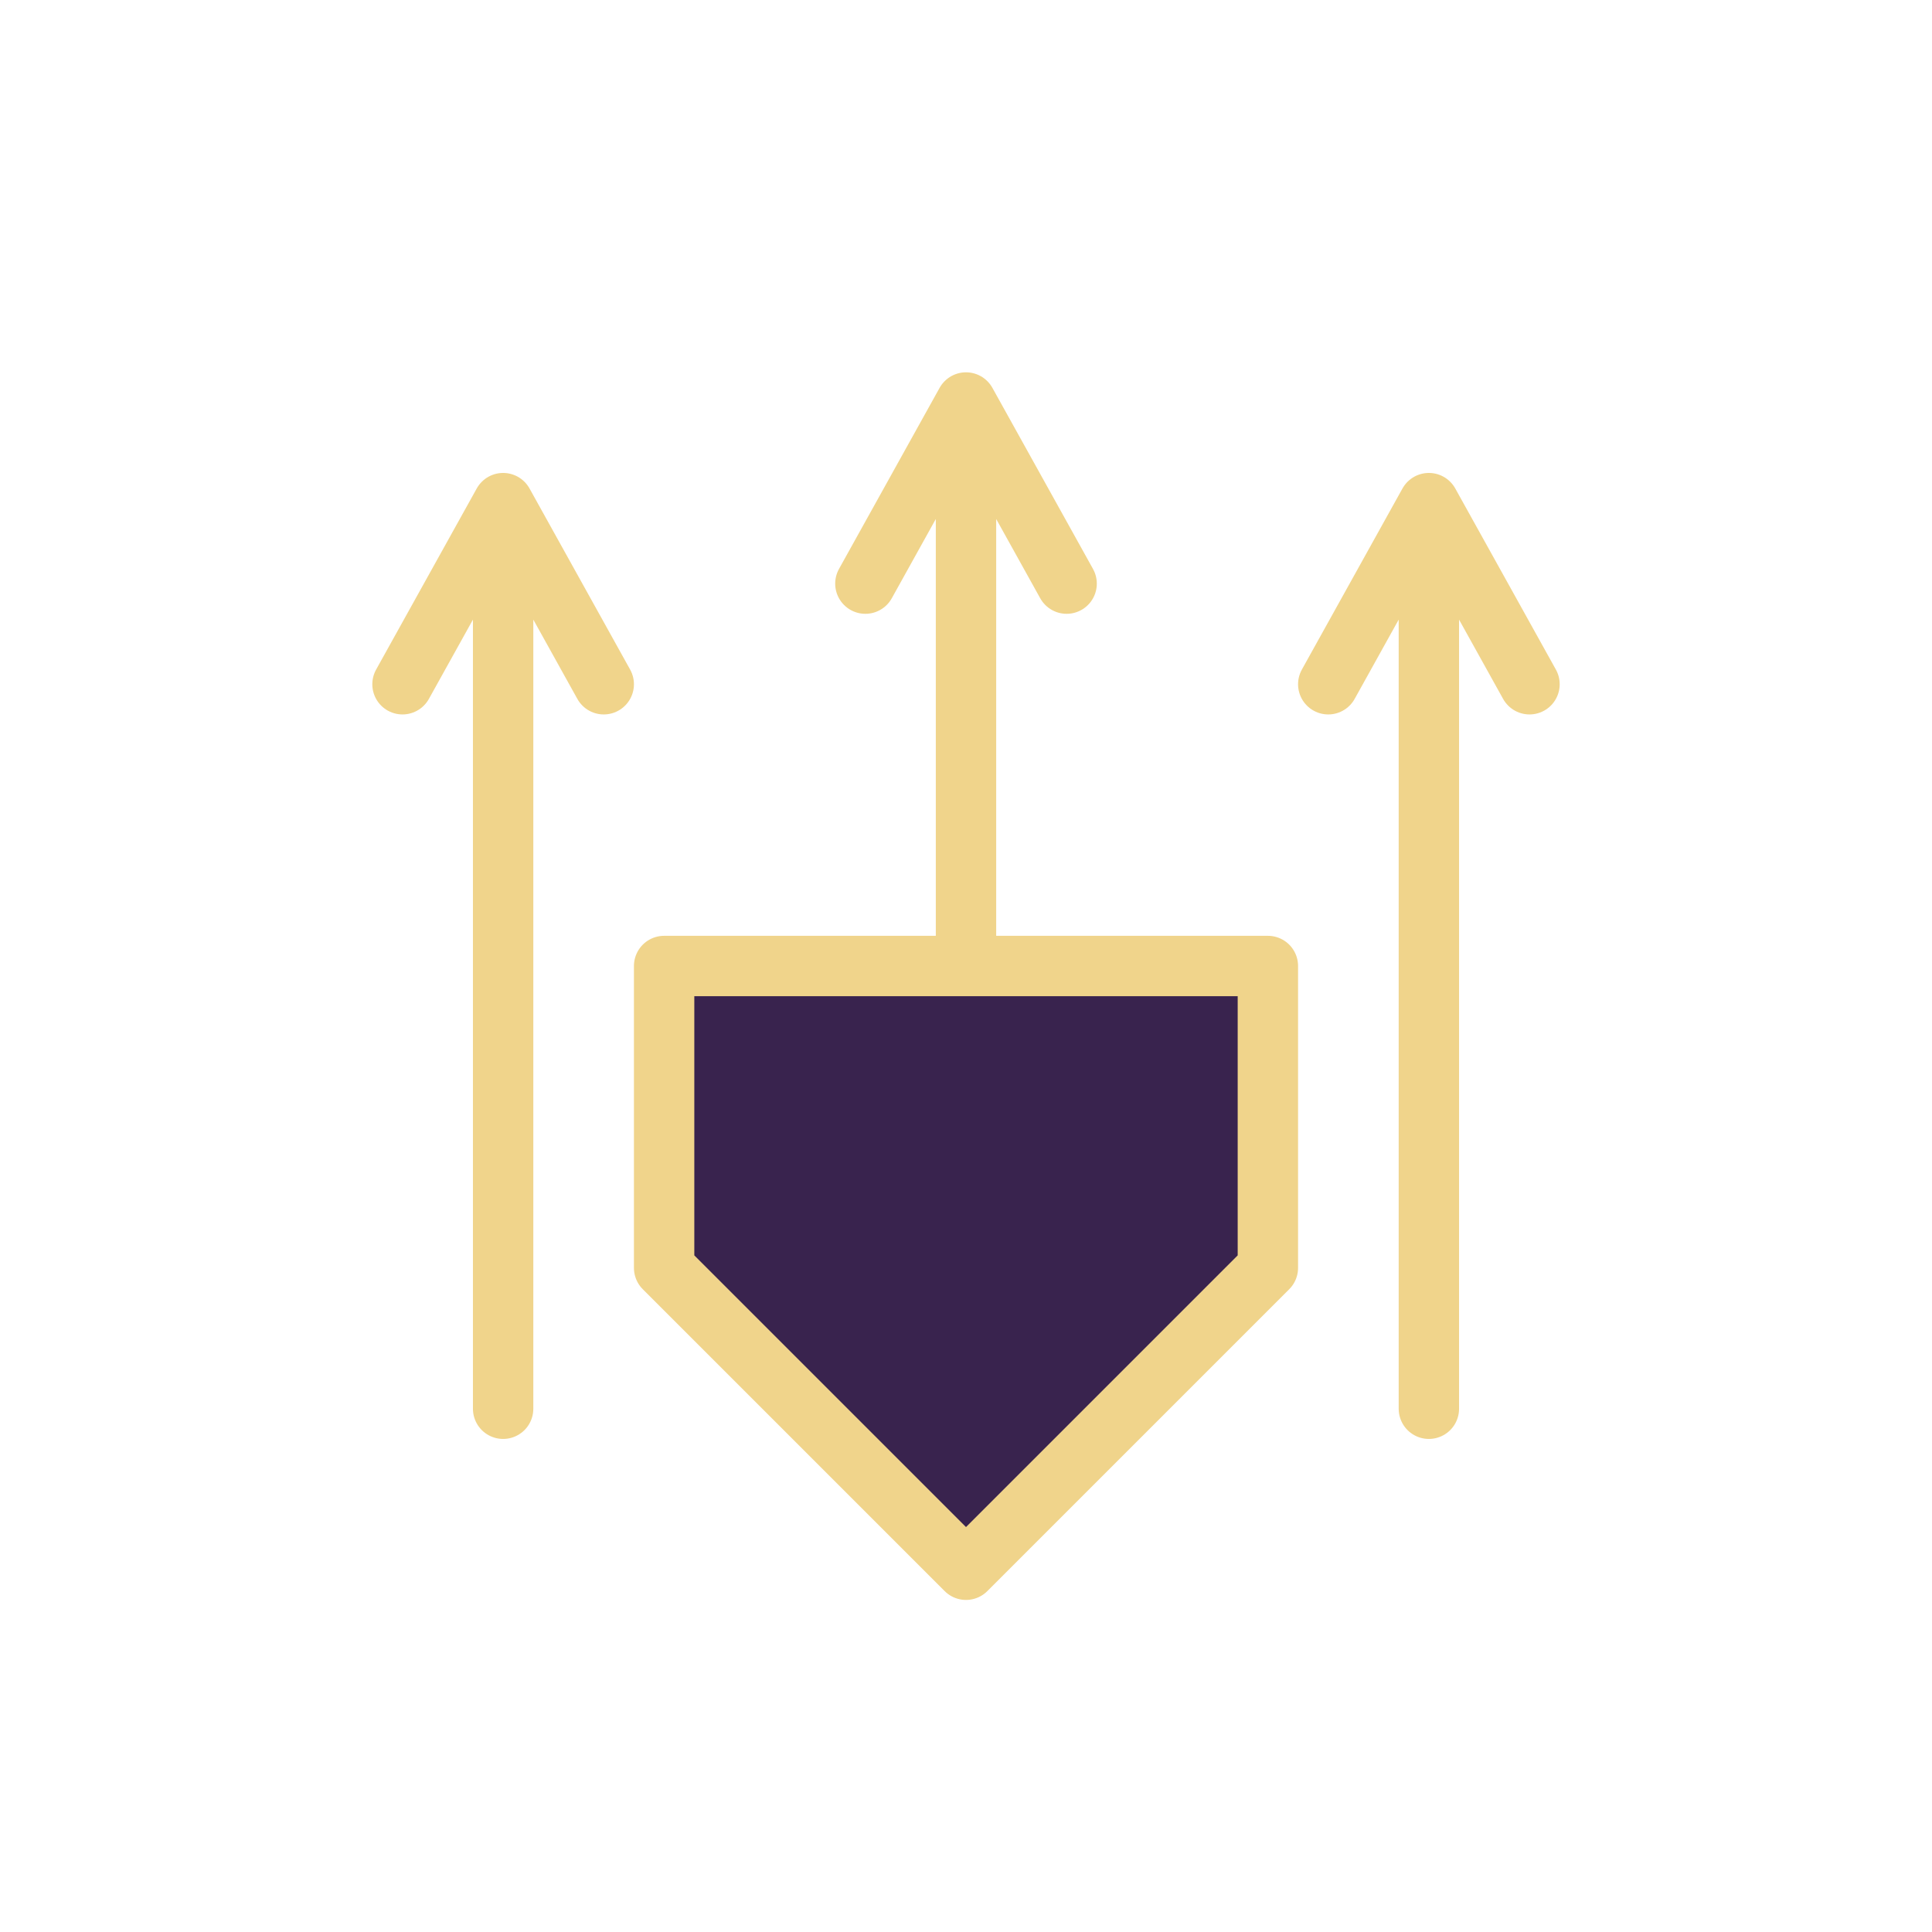
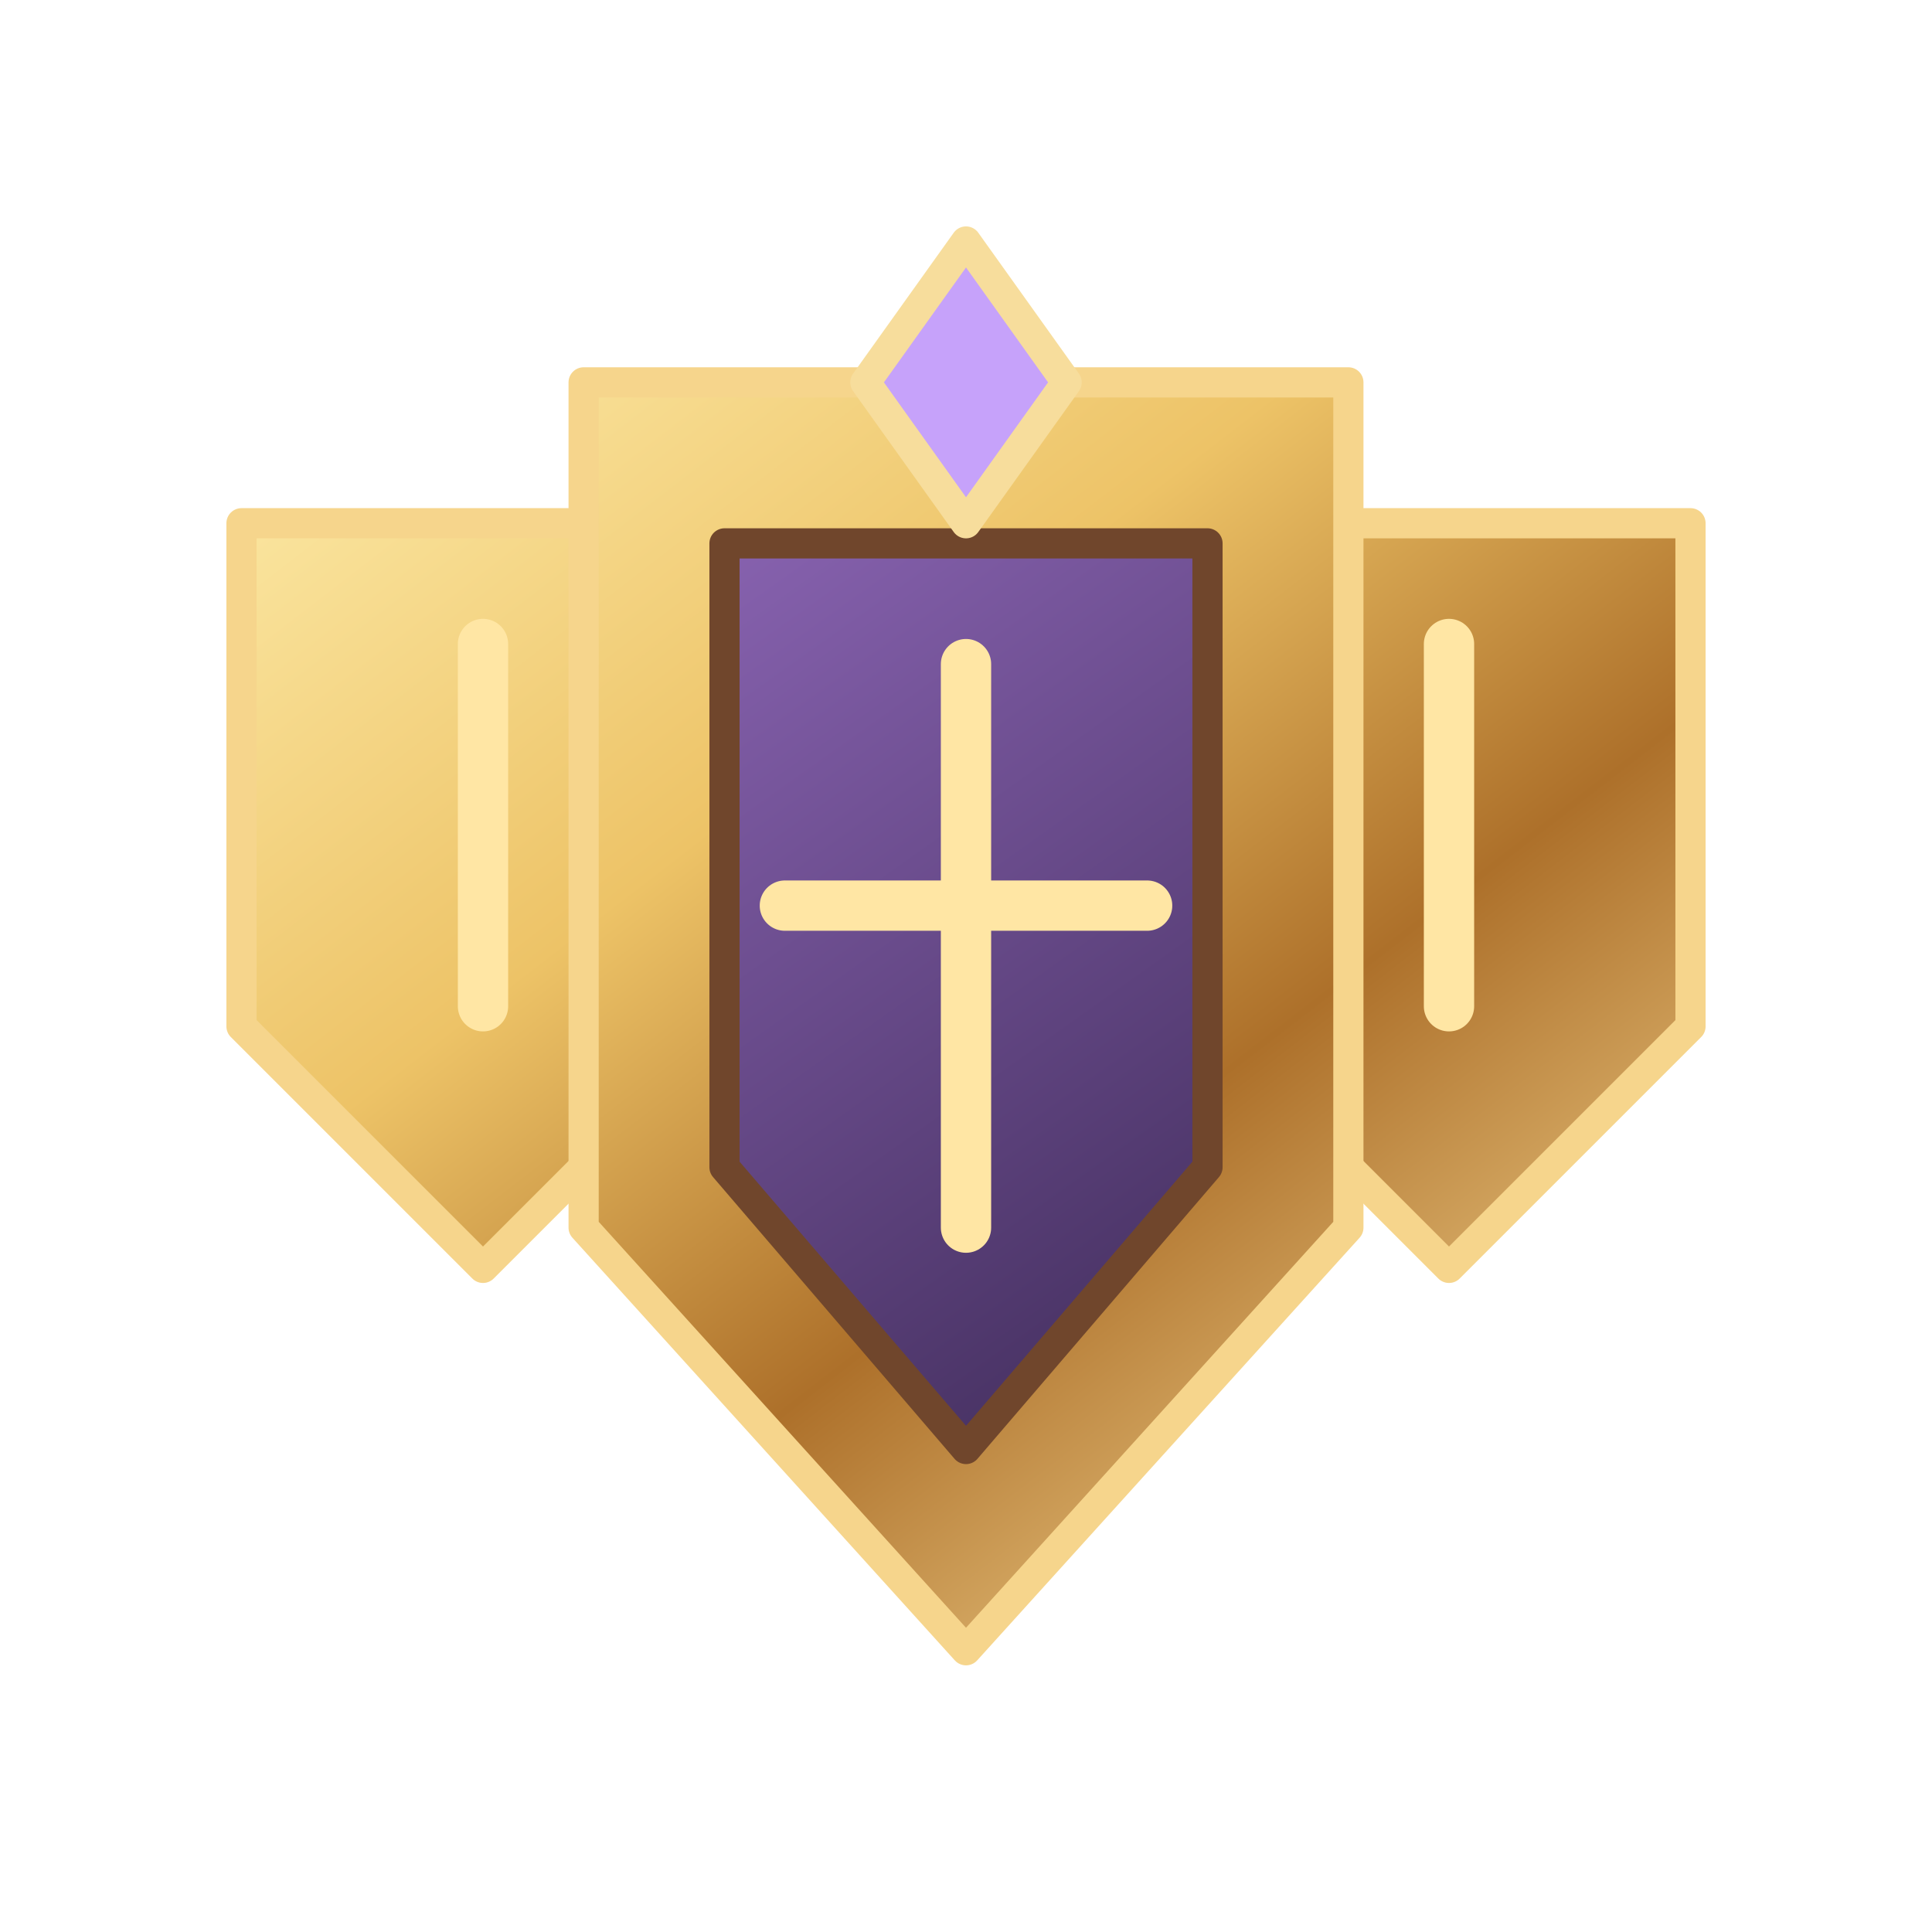
- <svg xmlns="http://www.w3.org/2000/svg" viewBox="0 0 96 96">
-   <g fill="none" stroke="#f0d48b" stroke-width="3" stroke-linecap="round" stroke-linejoin="round">
-     <path d="M25 70V25l-5 9m5-9 5 9M48 70V20l-5 9m5-9 5 9M71 70V25l-5 9m5-9 5 9" />
-     <path d="M33 48h30v15L48 78 33 63Z" fill="#39234e" />
+ <svg xmlns="http://www.w3.org/2000/svg" viewBox="0 0 96 96" role="img">
+   <defs>
+     <linearGradient id="gold" x1="15" y1="12" x2="72" y2="86" gradientUnits="userSpaceOnUse">
+       <stop stop-color="#fff0b1" />
+       <stop offset=".38" stop-color="#edc367" />
+       <stop offset=".65" stop-color="#ad702a" />
+       <stop offset="1" stop-color="#ffe5a0" />
+     </linearGradient>
+     <linearGradient id="violet" x1="24" y1="18" x2="68" y2="80" gradientUnits="userSpaceOnUse">
+       <stop stop-color="#9b71c7" />
+       <stop offset="1" stop-color="#302047" />
+     </linearGradient>
+   </defs>
+   <g stroke="#35203e" stroke-width="5" stroke-linejoin="round">
+     <path d="M12 26h24v25L24 63 12 51Zm48 0h24v25L72 63 60 51Z" fill="url(#gold)" stroke="#f6d58c" stroke-width="1.5" stroke-linecap="round" stroke-linejoin="round" />
+     <path d="M29 19h38v42L48 82 29 61Z" fill="url(#gold)" stroke="#f6d58c" stroke-width="1.5" stroke-linecap="round" stroke-linejoin="round" />
+     <path d="M36 27h24v31L48 72 36 58Z" fill="url(#violet)" stroke="#70462c" stroke-width="1.5" />
+     <path d="M48 33v28M39 45h18M24 32v18m48-18v18" fill="none" stroke="#ffe6a4" stroke-width="2.5" stroke-linecap="round" stroke-linejoin="round" />
+     <path d="m48 12 5 7-5 7-5-7Z" fill="#c6a2fa" stroke="#f7dd9c" stroke-width="1.5" />
  </g>
</svg>
